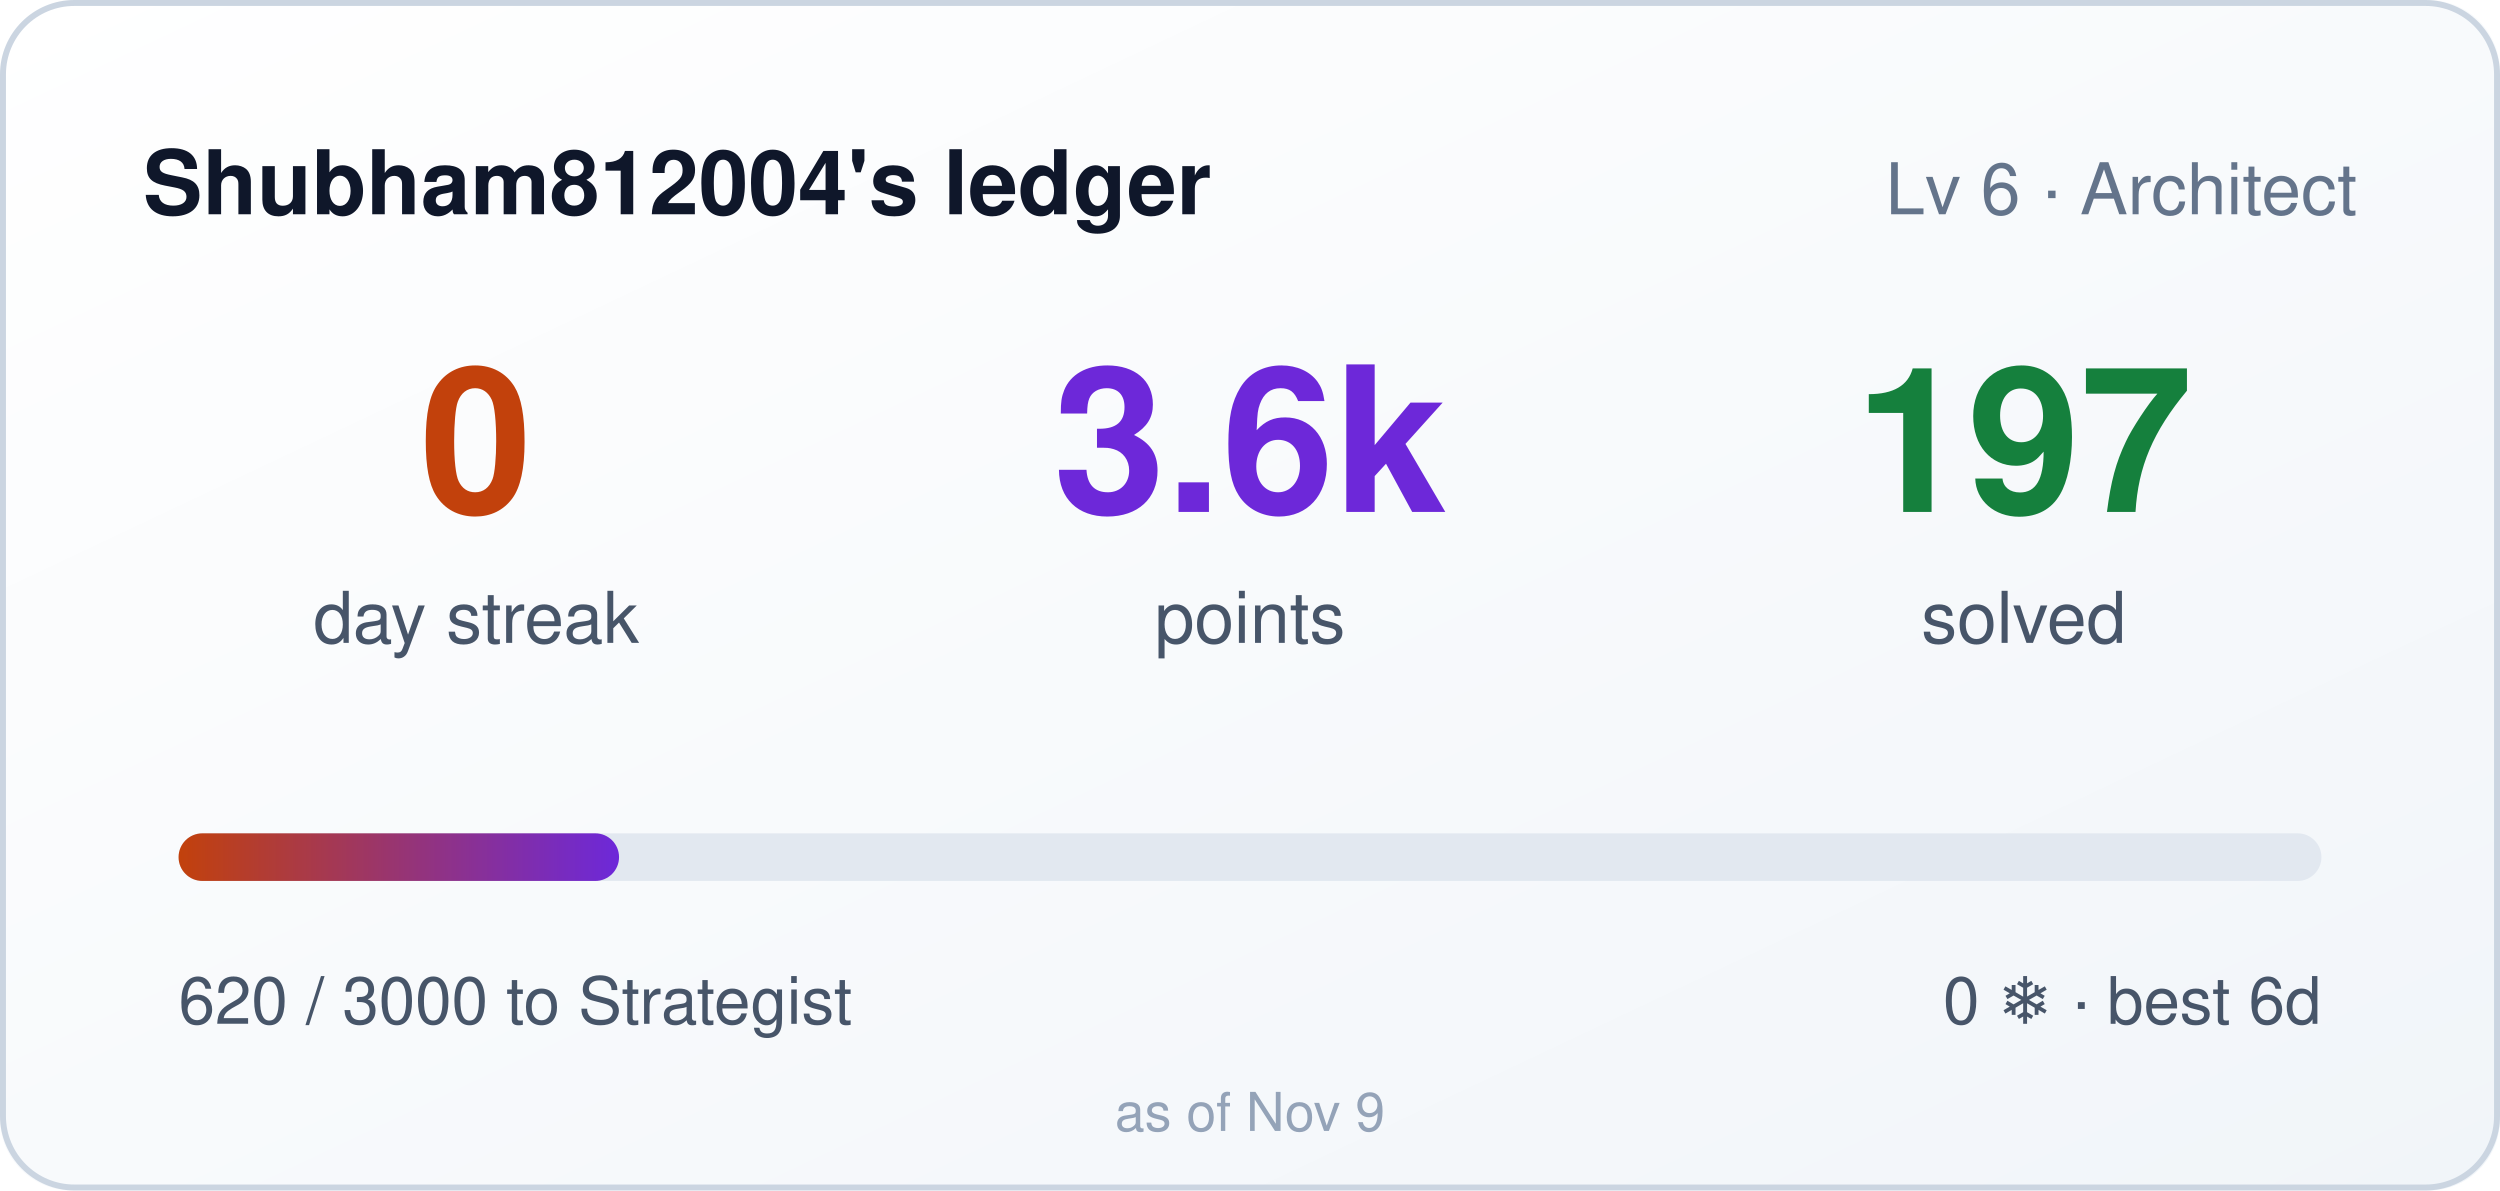
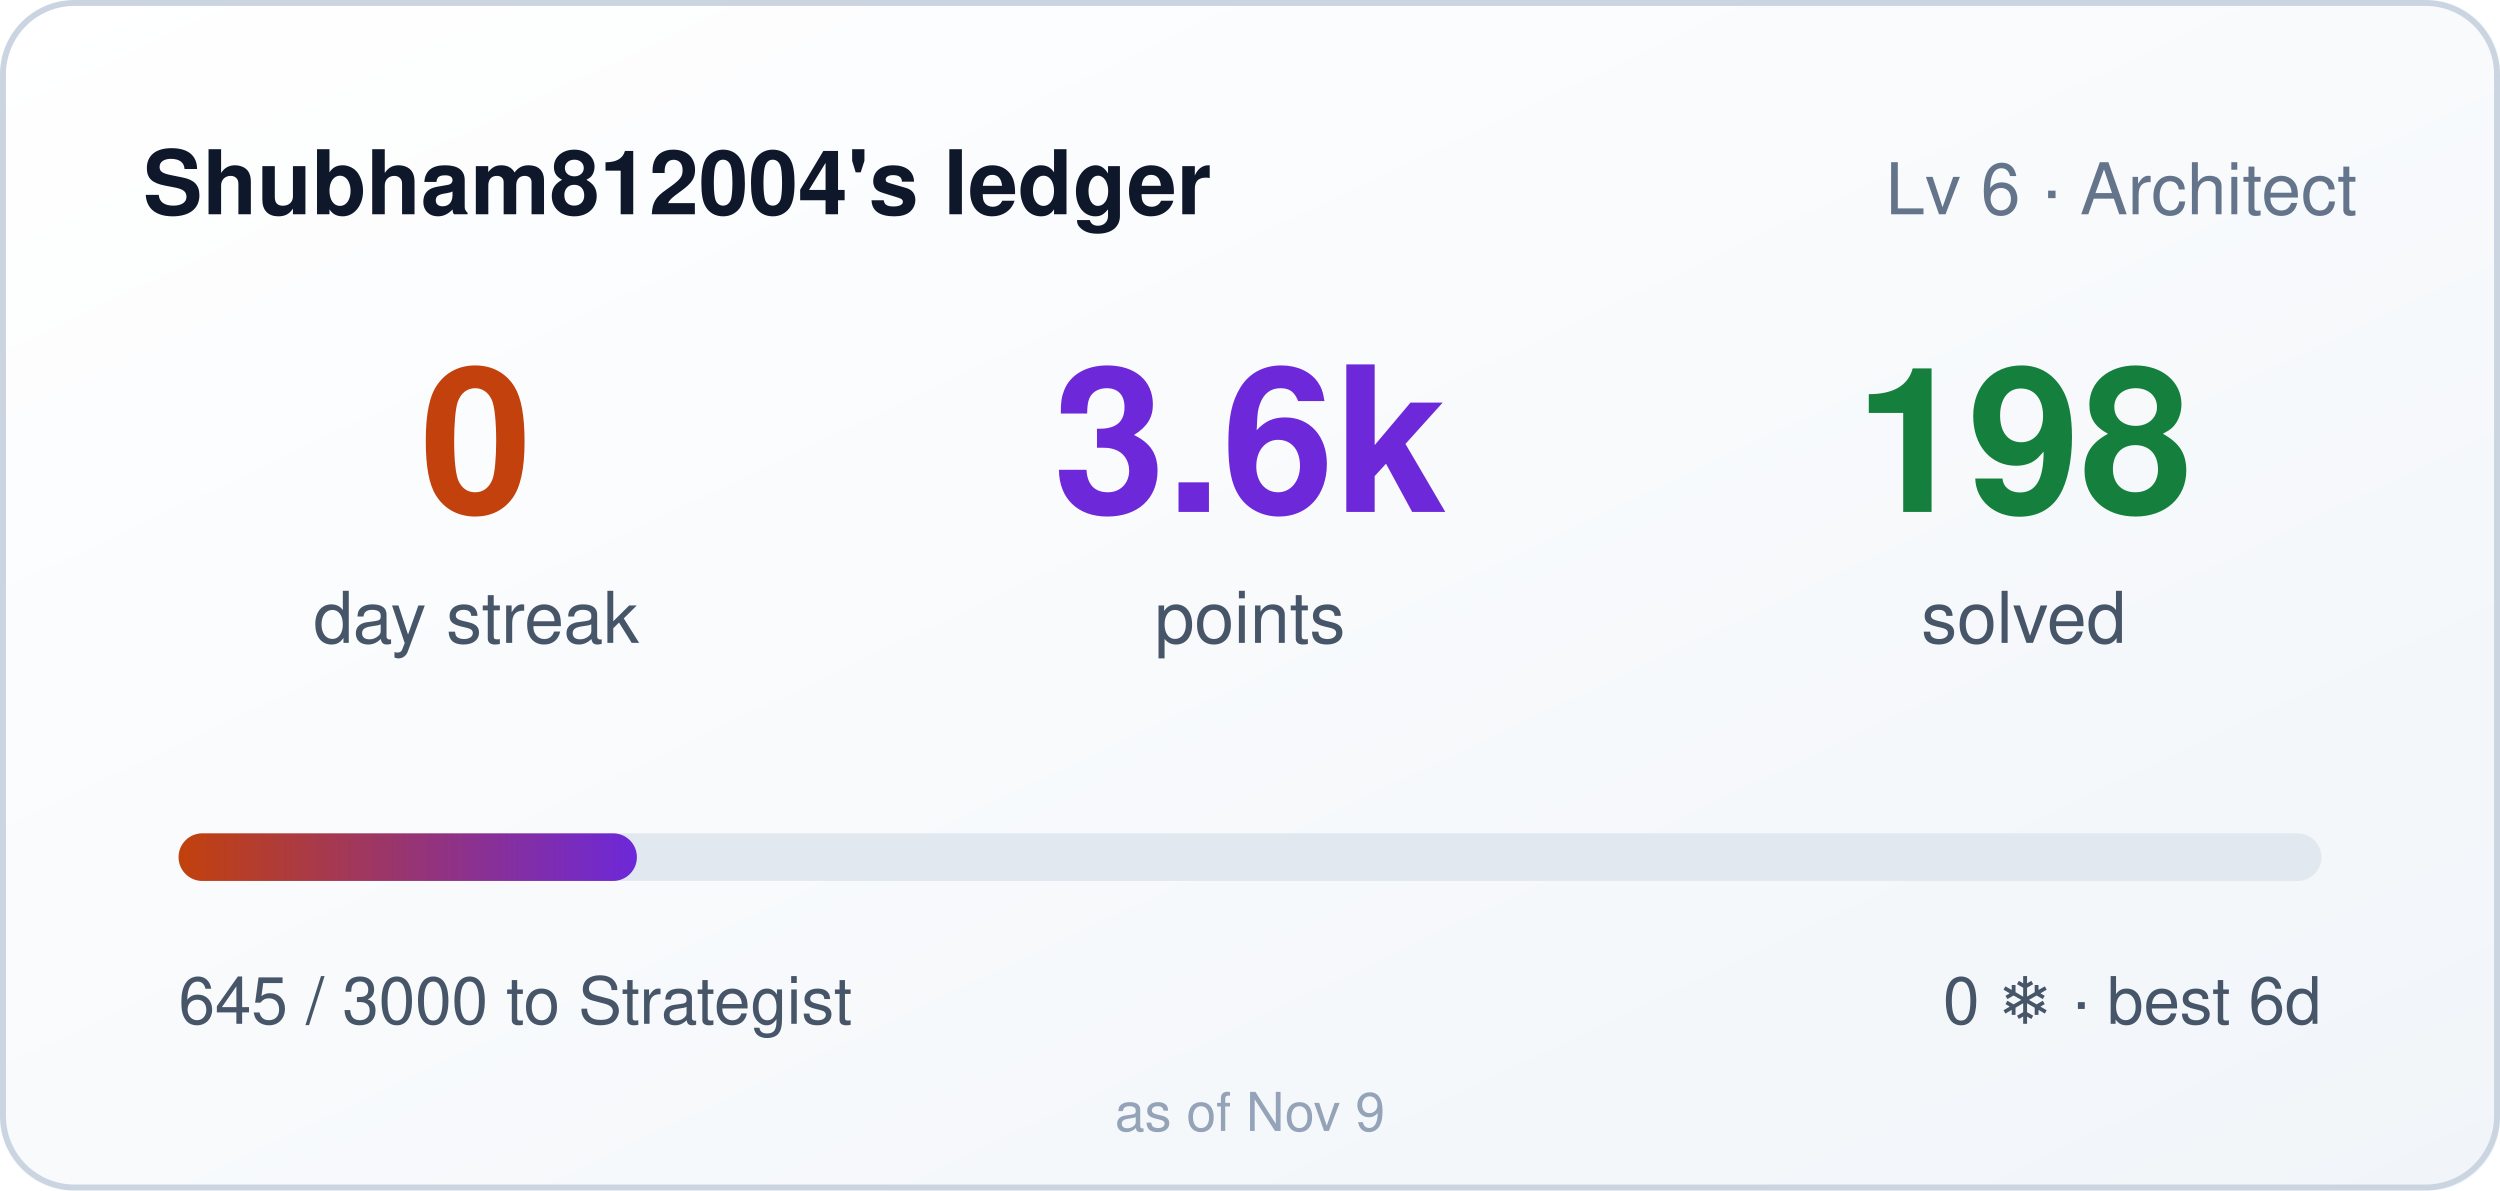
- <svg xmlns="http://www.w3.org/2000/svg" width="420" height="200" role="img" aria-label="Shubham812004's ledger: 0 day streak, 3620 points">
+ <svg xmlns="http://www.w3.org/2000/svg" width="420" height="200" role="img" aria-label="Shubham812004's ledger: 0 day streak, 3645 points">
  <style>
    .bar,.n{transform-box:fill-box}
    .bar{transform-origin:left center}
    @media (prefers-reduced-motion: no-preference){
      .bar{animation:cl-grow .9s cubic-bezier(.22,1,.36,1) both}
      .n{animation:cl-rise .5s ease-out both}
      .n2{animation-delay:.08s}
      .n3{animation-delay:.16s}
    }
    @keyframes cl-grow{from{transform:scaleX(0)}to{transform:scaleX(1)}}
    @keyframes cl-rise{from{opacity:0;transform:translateY(6px)}to{opacity:1;transform:none}}
  </style>
  <defs>
    <linearGradient id="bg" x1="0" y1="0" x2="1" y2="1">
      <stop offset="0" stop-color="#ffffff" />
      <stop offset="1" stop-color="#f1f5f9" />
    </linearGradient>
    <linearGradient id="bar" x1="0" y1="0" x2="1" y2="0">
      <stop offset="0" stop-color="#c2410c" />
      <stop offset="1" stop-color="#6d28d9" />
    </linearGradient>
  </defs>
  <rect width="420" height="200" rx="12" fill="url(#bg)" />
  <rect x="0.5" y="0.5" width="419" height="199" rx="12" fill="none" stroke="#cbd5e1" />
  <text x="24" y="36" fill="#0f172a" font-size="15" font-weight="600" font-family="Segoe UI,Helvetica,Arial,sans-serif">Shubham812004's ledger</text>
  <text x="396" y="36" fill="#64748b" font-size="12" text-anchor="end" font-family="Segoe UI,Helvetica,Arial,sans-serif">Lv 6 · Architect</text>
  <g font-family="Segoe UI,Helvetica,Arial,sans-serif">
    <text class="n n1" x="80" y="86" fill="#c2410c" font-size="34" font-weight="700" text-anchor="middle">0</text>
    <text x="80" y="108" fill="#475569" font-size="12" text-anchor="middle">day streak</text>
    <text class="n n2" x="210" y="86" fill="#6d28d9" font-size="34" font-weight="700" text-anchor="middle">3.6k</text>
    <text x="210" y="108" fill="#475569" font-size="12" text-anchor="middle">points</text>
-     <text class="n n3" x="340" y="86" fill="#15803d" font-size="34" font-weight="700" text-anchor="middle">197</text>
+     <text class="n n3" x="340" y="86" fill="#15803d" font-size="34" font-weight="700" text-anchor="middle">198</text>
    <text x="340" y="108" fill="#475569" font-size="12" text-anchor="middle">solved</text>
  </g>
  <rect x="30" y="140" width="360" height="8" rx="4" fill="#e2e8f0" />
-   <rect class="bar" x="30" y="140" width="74" height="8" rx="4" fill="url(#bar)" />
-   <text x="30" y="172" fill="#475569" font-size="11" font-family="Segoe UI,Helvetica,Arial,sans-serif">620 / 3000 to Strategist</text>
+   <rect class="bar" x="30" y="140" width="77" height="8" rx="4" fill="url(#bar)" />
+   <text x="30" y="172" fill="#475569" font-size="11" font-family="Segoe UI,Helvetica,Arial,sans-serif">645 / 3000 to Strategist</text>
  <text x="390" y="172" fill="#475569" font-size="11" text-anchor="end" font-family="Segoe UI,Helvetica,Arial,sans-serif">0 ❄ · best 6d</text>
  <text x="210" y="190" fill="#94a3b8" font-size="9" text-anchor="middle" font-family="Segoe UI,Helvetica,Arial,sans-serif">as of Nov 9</text>
</svg>
